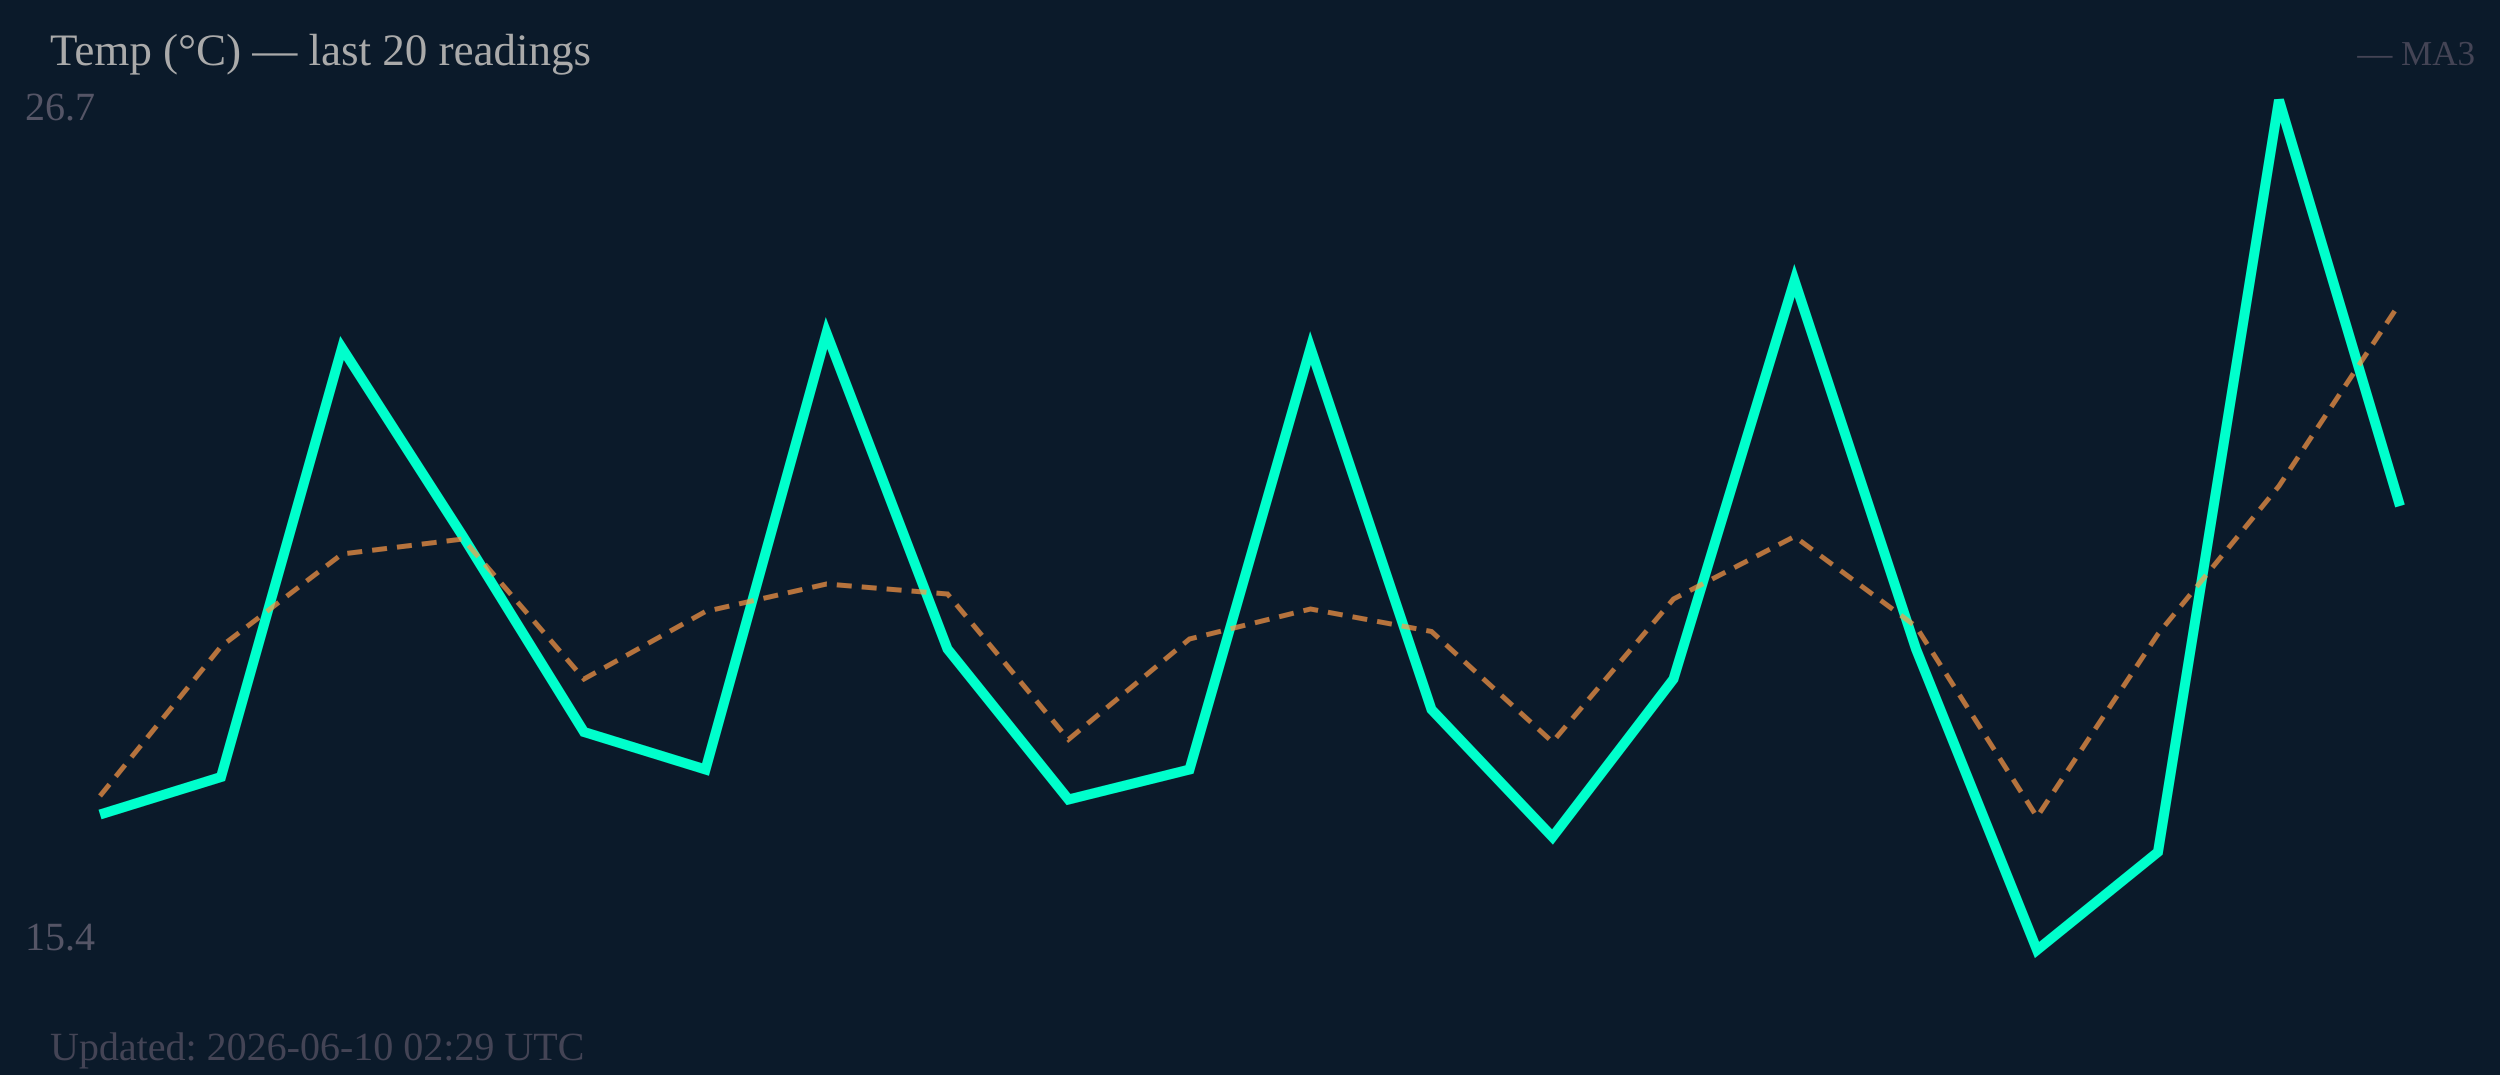
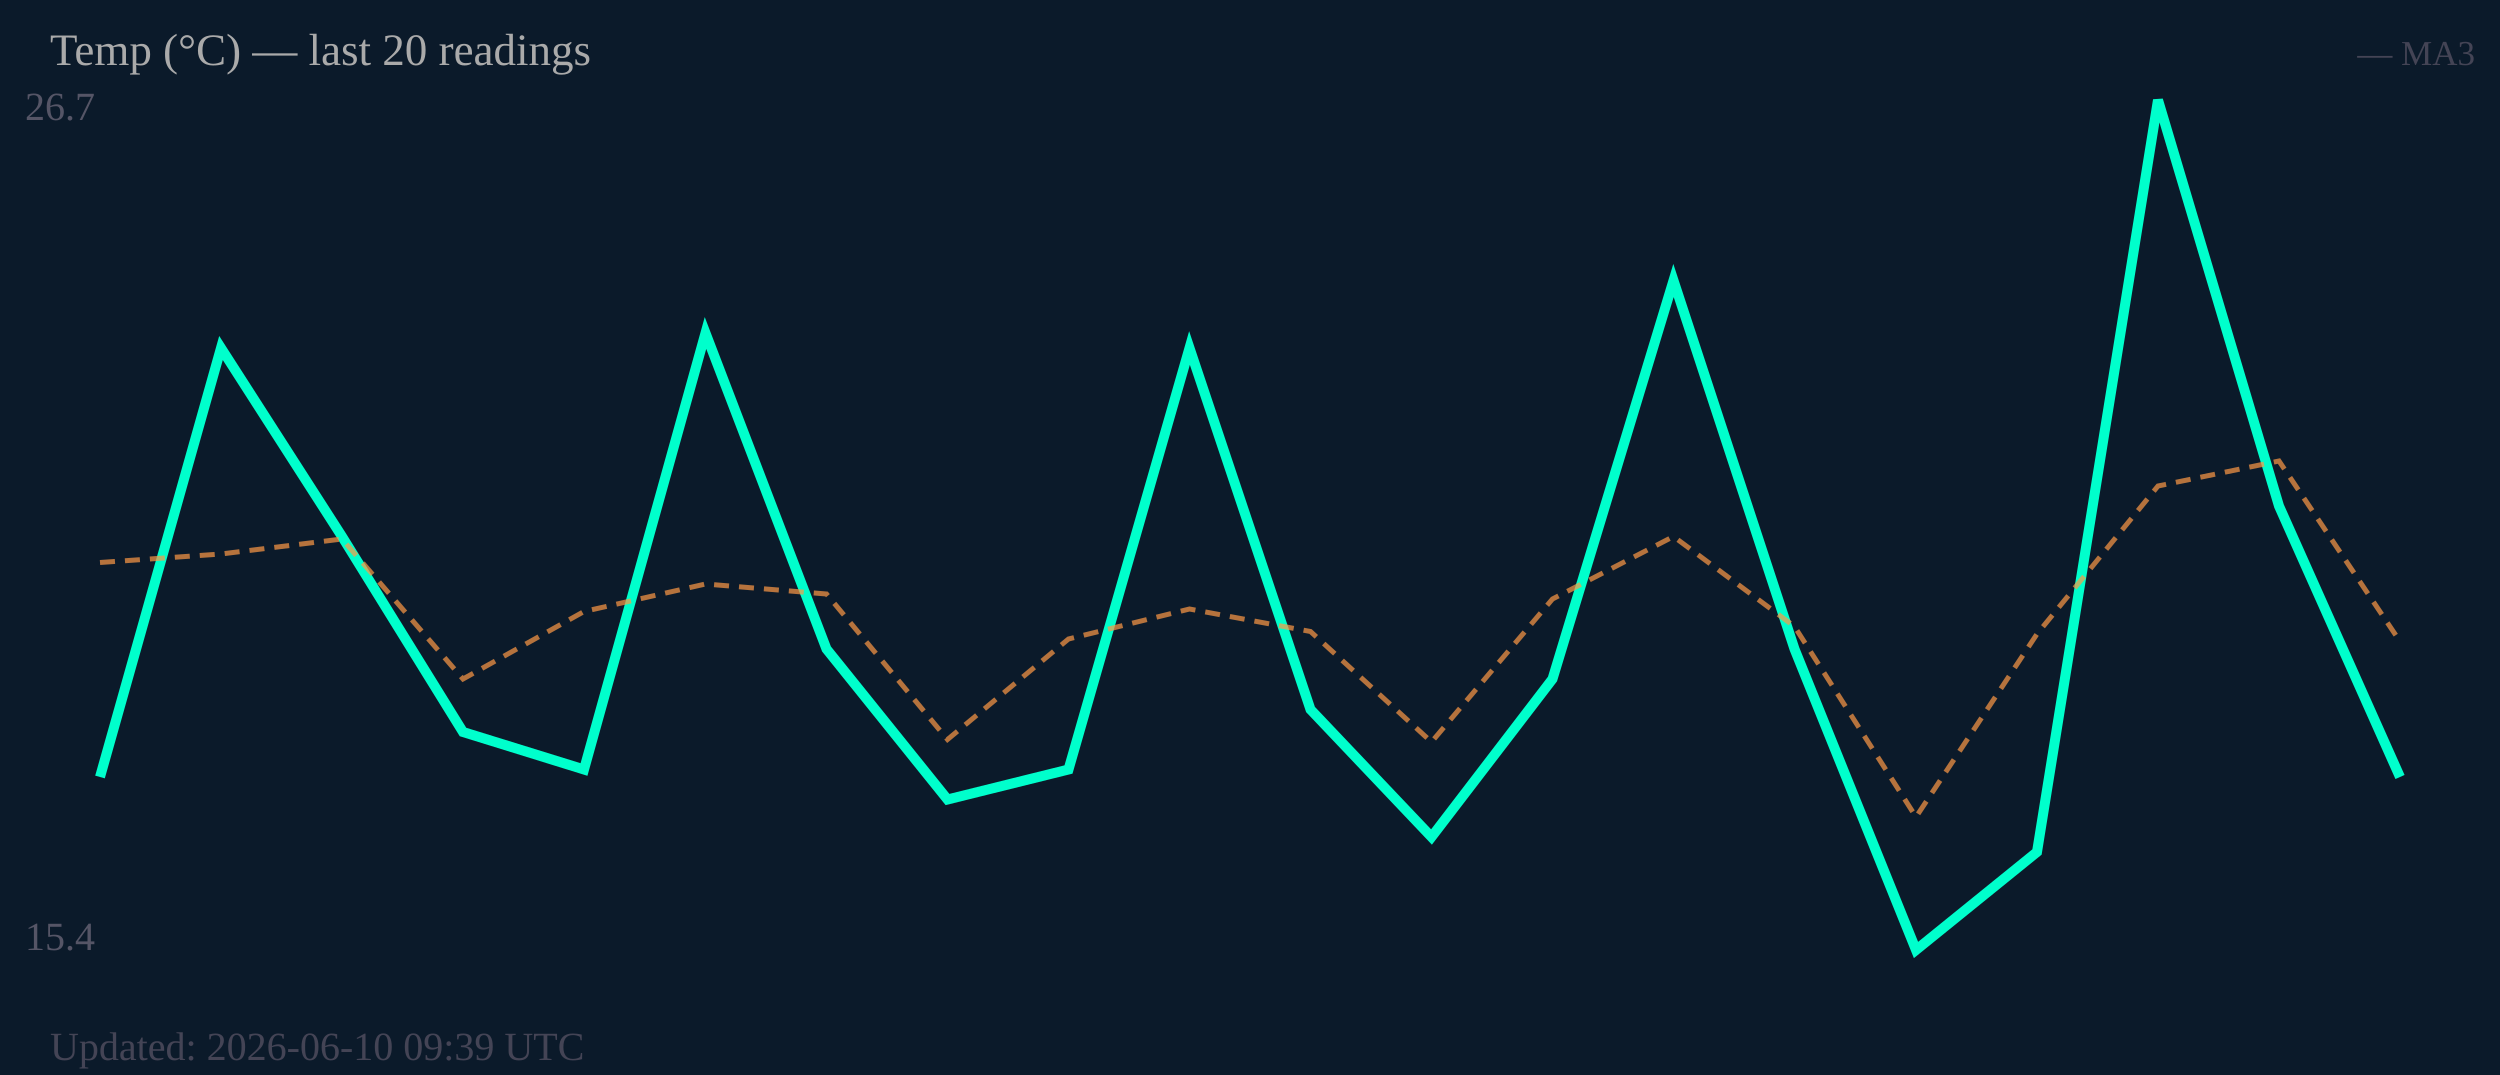
<svg xmlns="http://www.w3.org/2000/svg" width="500" height="215" viewBox="0 0 500 215">
  <rect width="500" height="215" fill="#0b1a2a" />
  <text x="5" y="24" font-size="8" fill="#556">26.7</text>
  <text x="5" y="190" font-size="8" fill="#556">15.4</text>
-   <polyline fill="none" stroke="#00ffcc" stroke-width="2" points="20.0,162.9 44.2,155.4 68.4,69.6 92.6,107.3 116.8,146.4 141.1,153.9 165.3,66.6 189.5,129.8 213.7,159.9 237.9,153.9 262.1,69.6 286.3,141.9 310.5,167.4 334.7,135.8 358.9,56.1 383.2,129.8 407.4,190.0 431.6,170.4 455.8,20.0 480.0,101.2" />
-   <polyline fill="none" stroke="#ff9944" stroke-width="1" stroke-dasharray="3,2" opacity="0.7" points="20.0,159.2 44.2,129.3 68.4,110.8 92.6,107.8 116.8,135.8 141.1,122.3 165.3,116.8 189.5,118.8 213.7,147.9 237.9,127.8 262.1,121.8 286.3,126.3 310.5,148.4 334.7,119.8 358.9,107.3 383.2,125.3 407.4,163.4 431.6,126.8 455.8,97.2 480.0,60.6" />
+   <polyline fill="none" stroke="#00ffcc" stroke-width="2" points="20.0,155.4 44.2,69.6 68.4,107.3 92.6,146.4 116.8,153.9 141.1,66.6 165.3,129.8 189.5,159.9 213.7,153.9 237.9,69.6 262.1,141.9 286.3,167.4 310.5,135.8 334.7,56.1 358.9,129.8 383.2,190.0 407.4,170.4 431.6,20.0 455.8,101.2 480.0,155.4" />
+   <polyline fill="none" stroke="#ff9944" stroke-width="1" stroke-dasharray="3,2" opacity="0.7" points="20.0,112.5 44.2,110.8 68.4,107.8 92.6,135.8 116.8,122.3 141.1,116.8 165.3,118.8 189.5,147.9 213.7,127.8 237.9,121.8 262.1,126.3 286.3,148.4 310.5,119.8 334.7,107.3 358.9,125.3 383.2,163.4 407.4,126.8 431.6,97.2 455.8,92.2 480.0,128.3" />
  <text x="10" y="13" font-size="9" fill="#aaa">Temp (°C) — last 20 readings</text>
  <text x="495" y="13" font-size="7" fill="#445" text-anchor="end">— MA3</text>
-   <text x="10" y="212" font-size="8" fill="#445">Updated: 2026-06-10 02:29 UTC</text>
+   <text x="10" y="212" font-size="8" fill="#445">Updated: 2026-06-10 09:39 UTC</text>
</svg>
